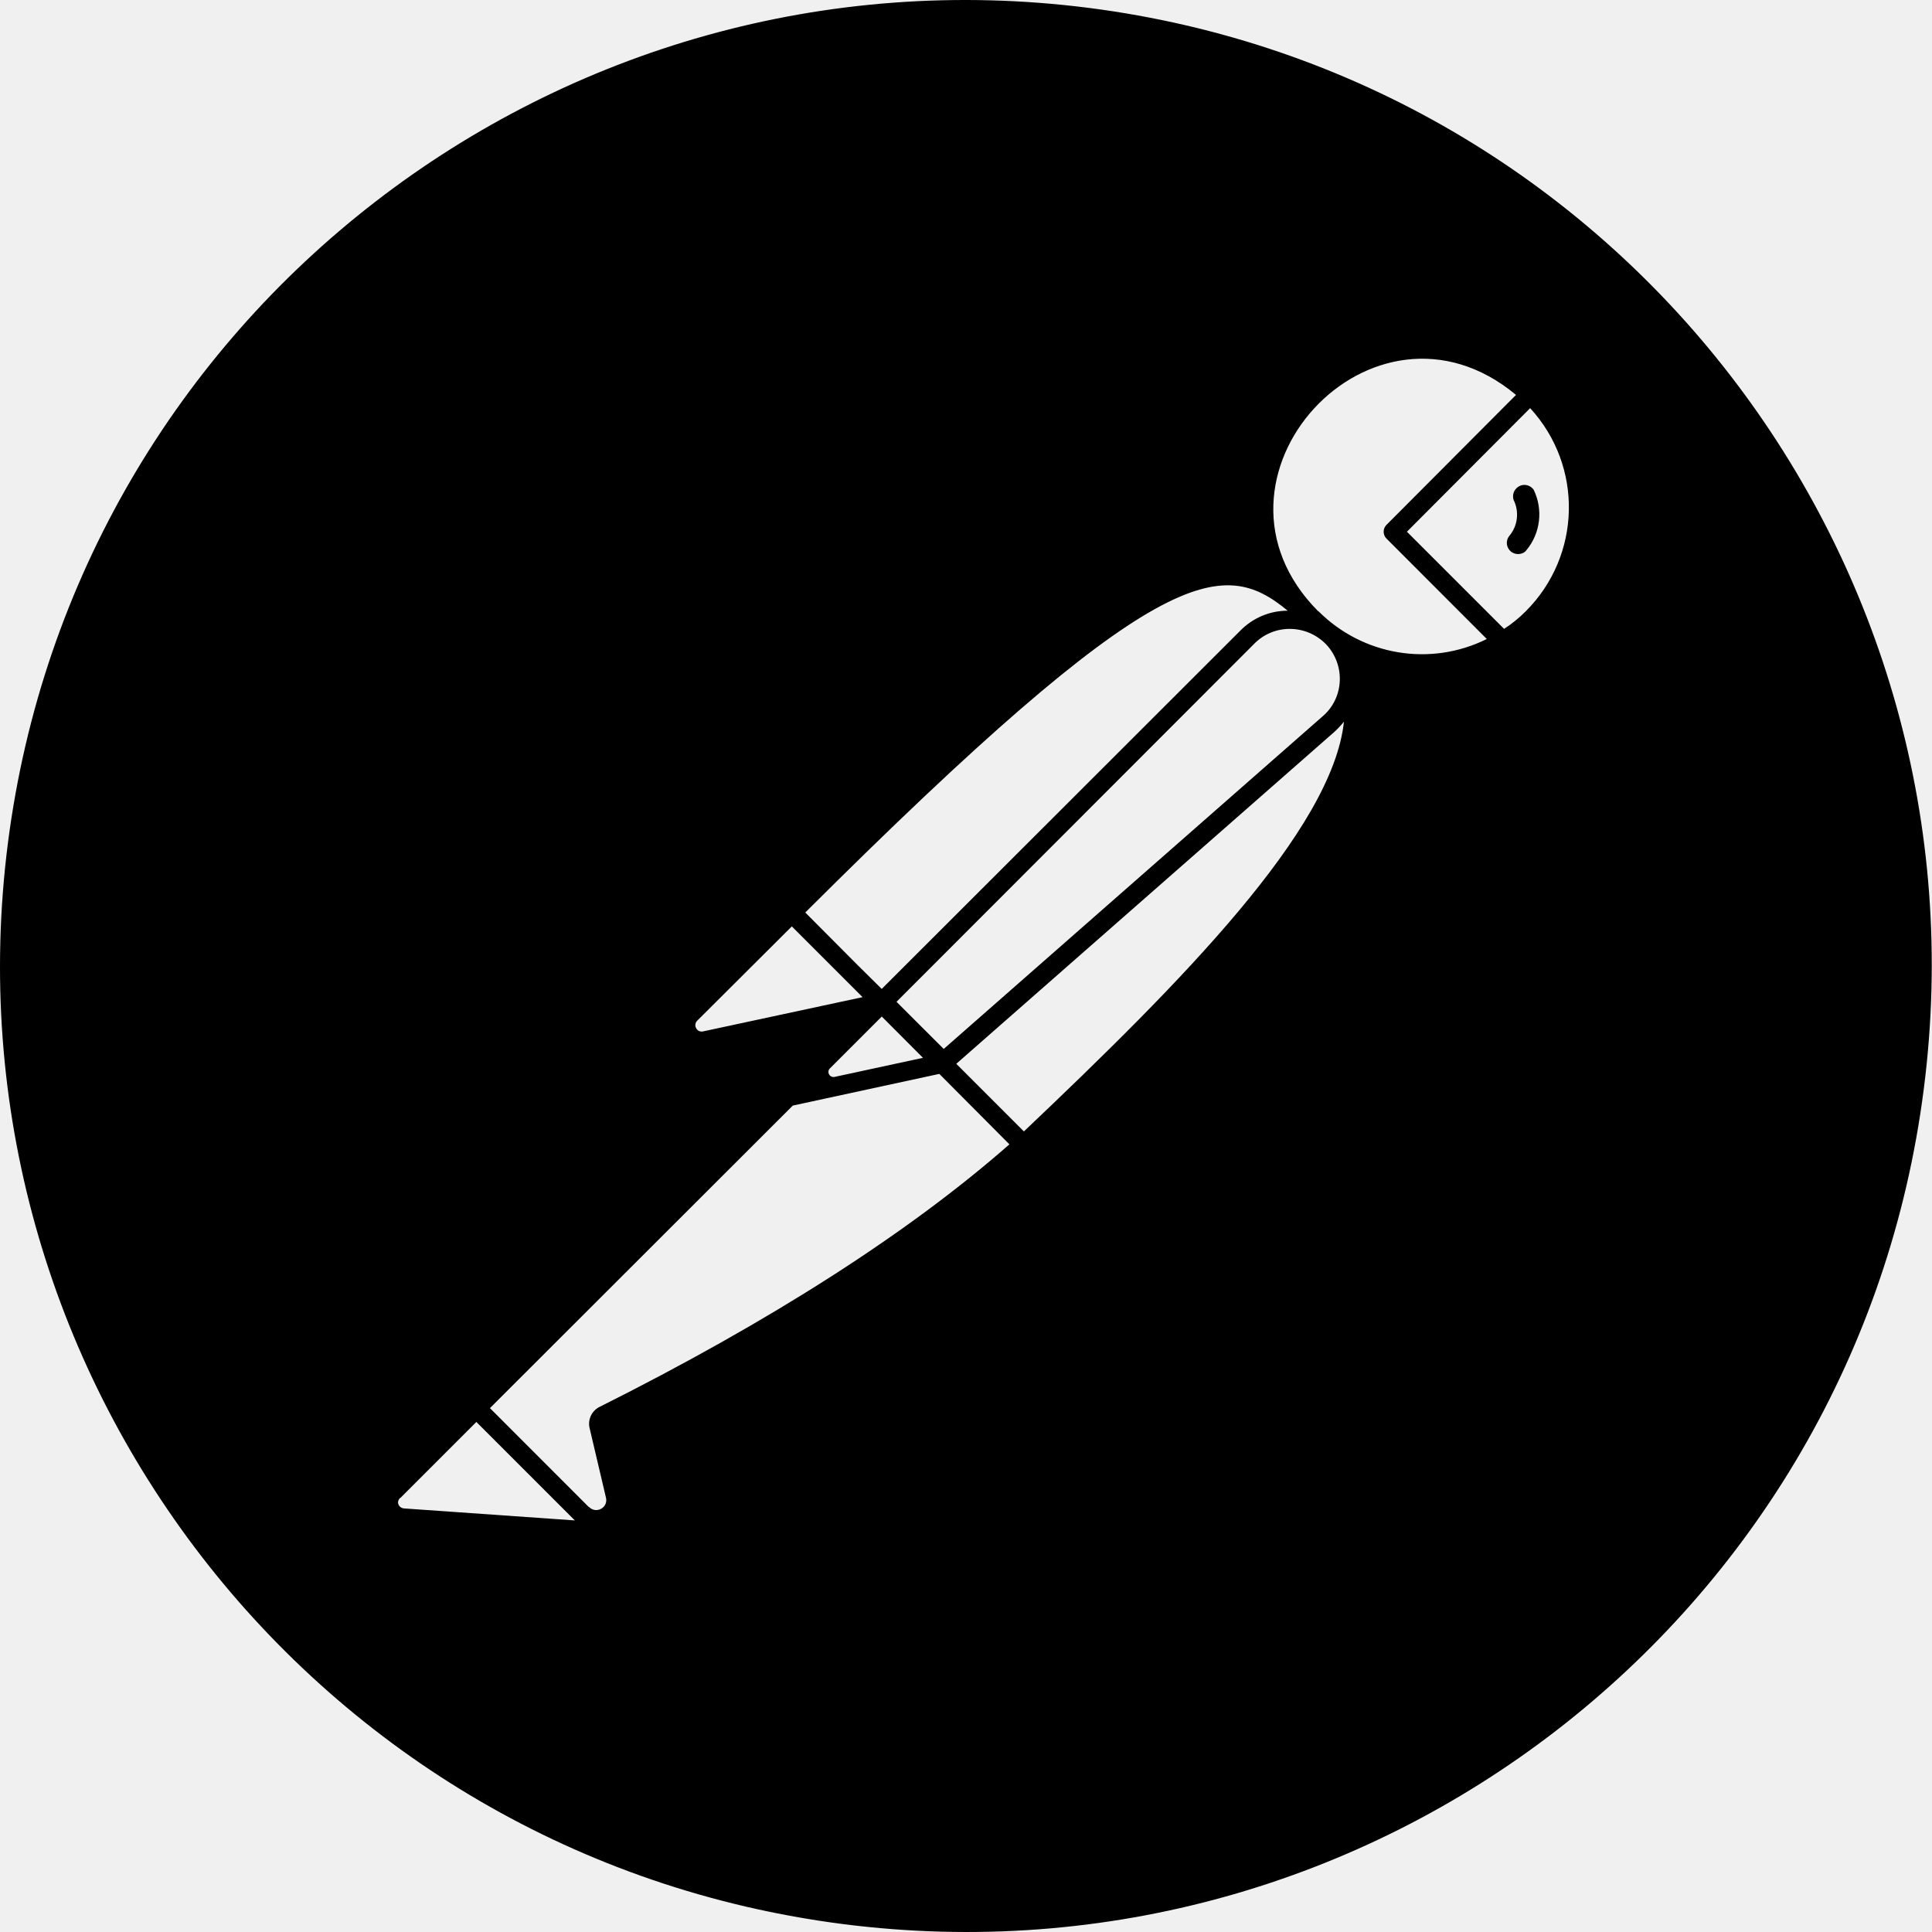
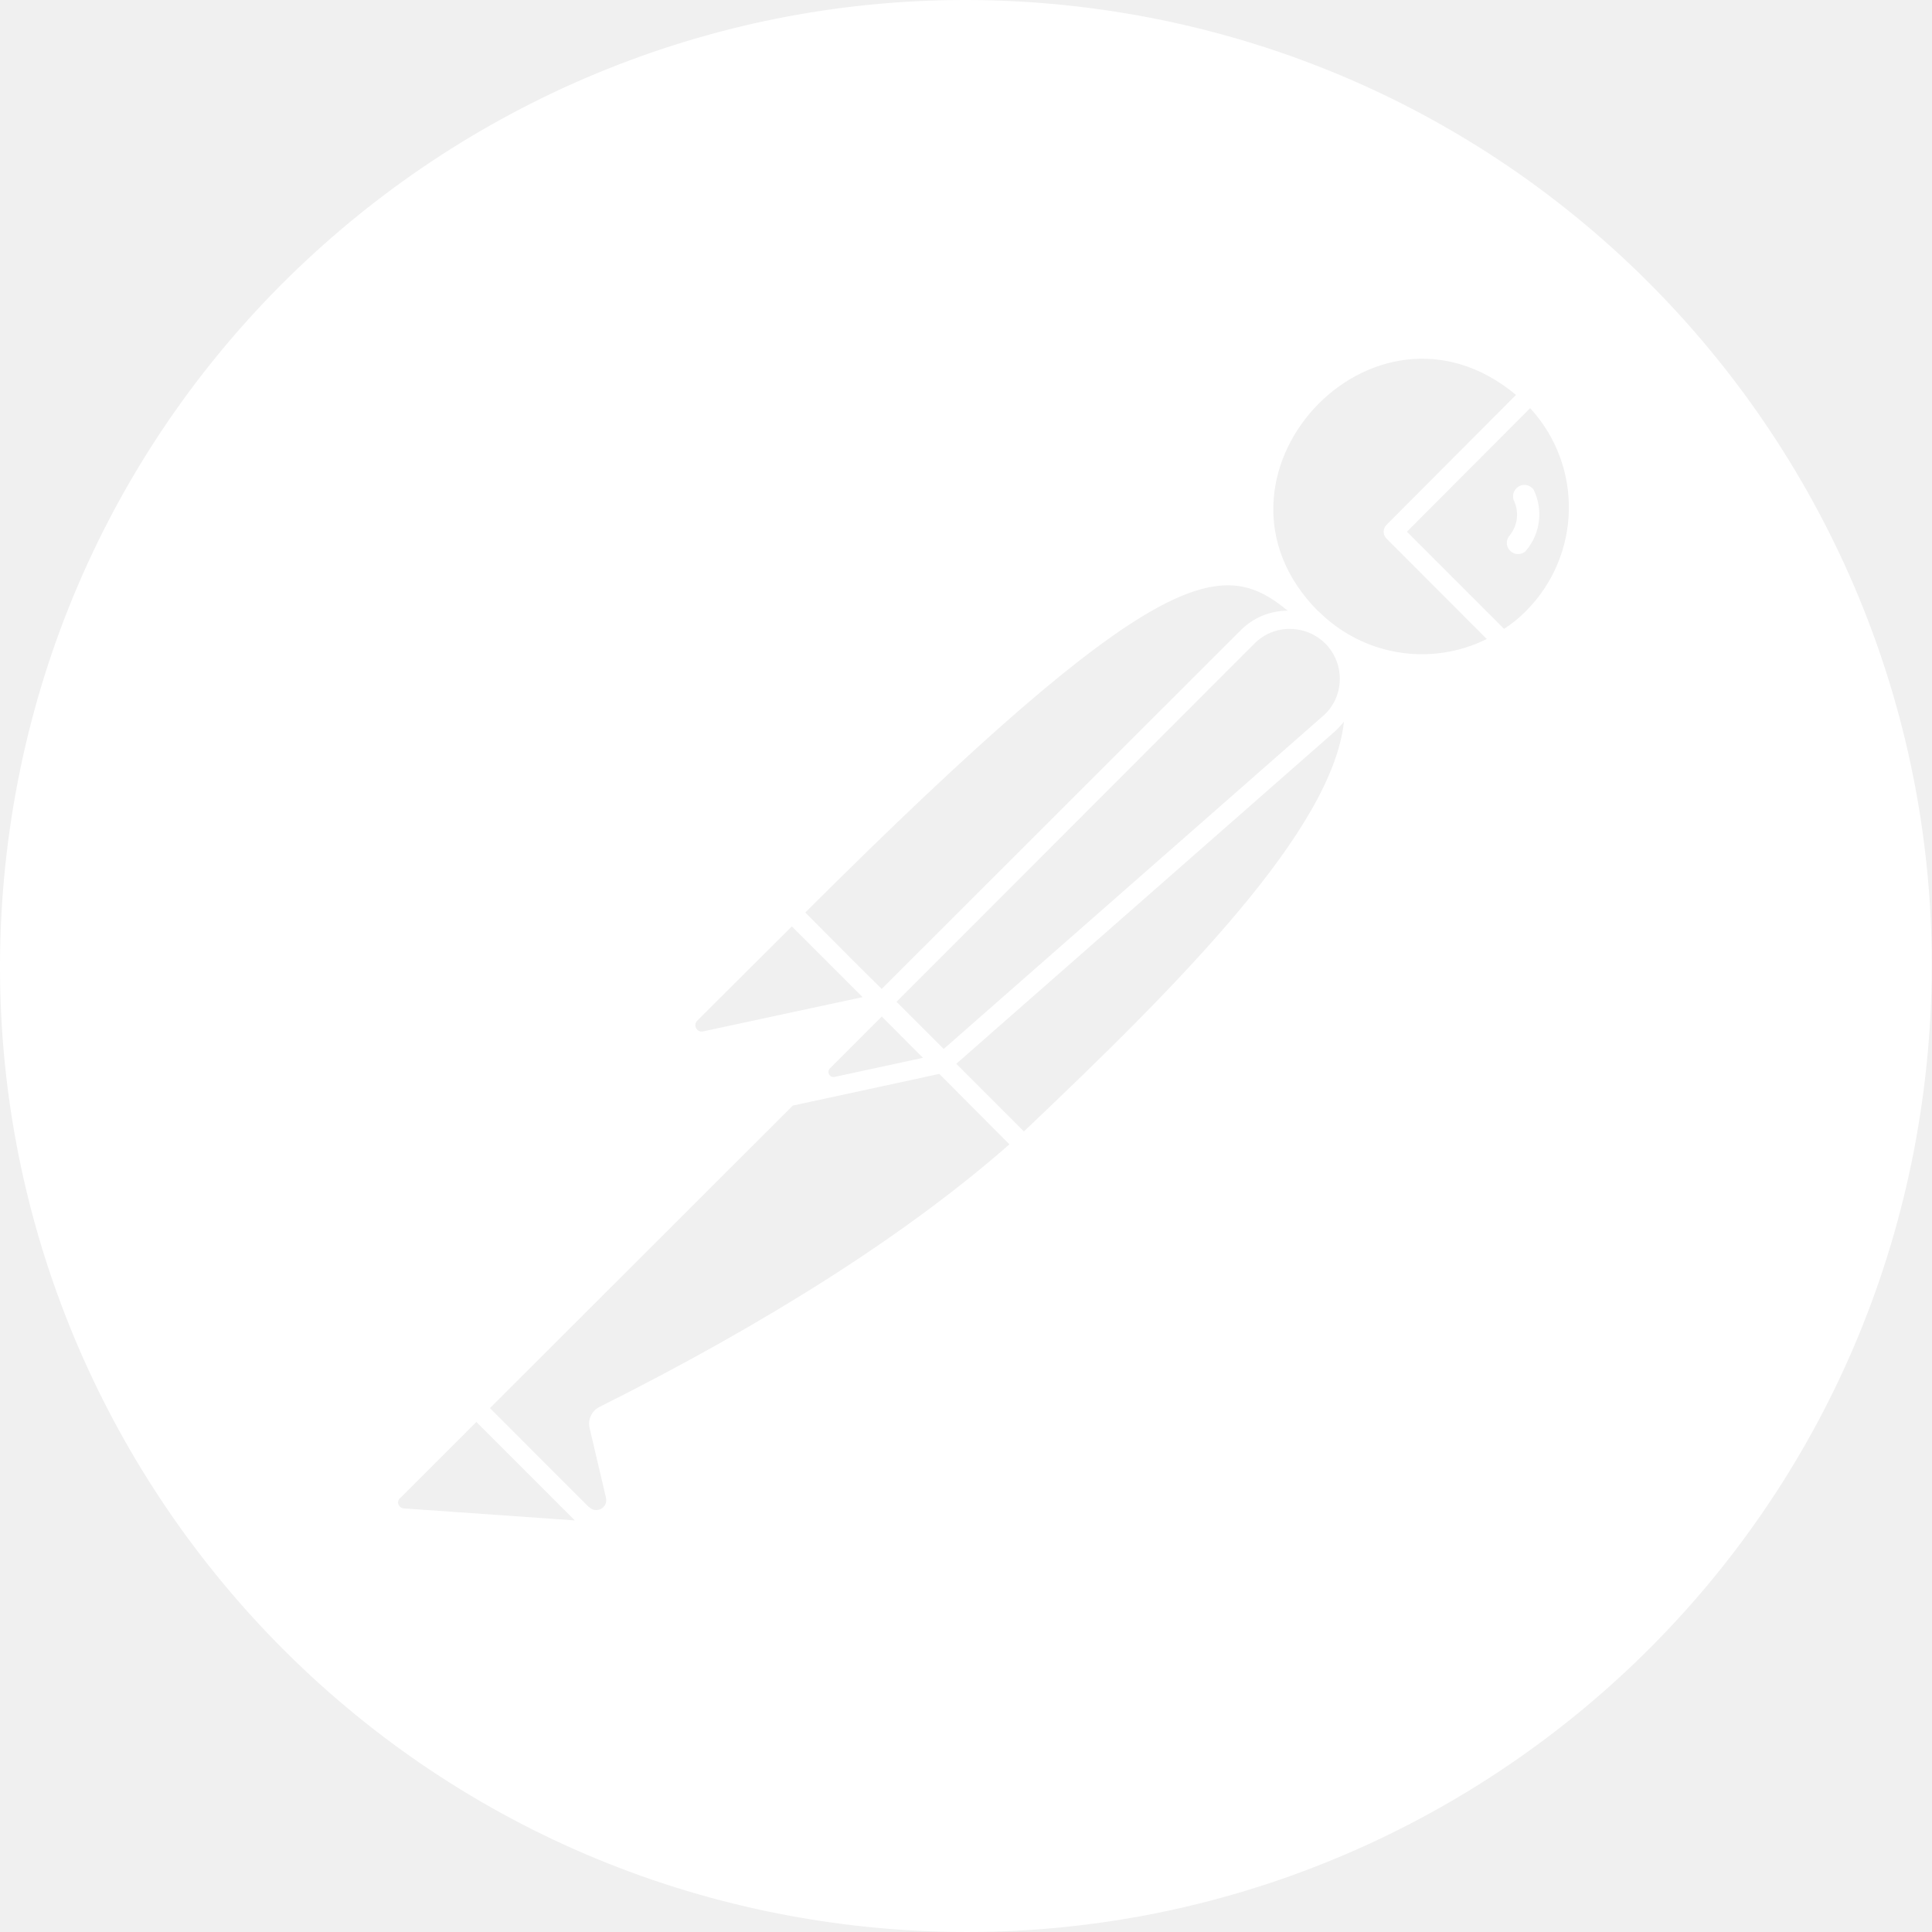
- <svg xmlns="http://www.w3.org/2000/svg" fill="#000000" width="24" height="24" viewBox="0 0 32 32">
+ <svg xmlns="http://www.w3.org/2000/svg" fill="#fff" width="24" height="24" viewBox="0 0 32 32">
  <g id="SVGRepo_bgCarrier" stroke-width="0" />
  <g id="SVGRepo_tracerCarrier" stroke-linecap="round" stroke-linejoin="round" />
  <g id="SVGRepo_iconCarrier">
    <path d="M18.036 0.131c-8.765-1.12-16.781 5.067-17.905 13.833-1.12 8.765 5.067 16.781 13.833 17.905 8.765 1.12 16.781-5.067 17.9-13.833 1.125-8.765-5.061-16.781-13.828-17.905zM21.328 10.115c-0.297 0-0.579 0.12-0.787 0.333l-5.937 5.932-0.411-0.407-0.855-0.859c5.849-5.833 6.907-5.891 7.989-5zM14.849 16.593l5.916-5.921c0.328-0.344 0.875-0.339 1.204 0.005 0.323 0.349 0.291 0.896-0.073 1.197l-6.265 5.5zM15.287 17.521l-1.469 0.317c-0.031 0.005-0.072-0.011-0.088-0.047-0.016-0.032-0.011-0.068 0.016-0.095l0.859-0.859zM11.547 16.907l1.568-1.563 1.172 1.172-2.641 0.567c-0.047 0.011-0.093-0.009-0.115-0.052-0.025-0.041-0.015-0.093 0.016-0.124zM6.688 24.984c-0.057-0.005-0.1-0.057-0.095-0.109 0.005-0.025 0.016-0.047 0.032-0.063h0.005l1.26-1.26 1.631 1.631zM9.921 23.307c-0.124 0.068-0.187 0.209-0.156 0.344l0.271 1.152c0.043 0.167-0.161 0.28-0.281 0.156h-0.005l-1.635-1.636 5.016-5.011 2.427-0.525 1.161 1.167c-1.672 1.468-3.959 2.932-6.797 4.353zM16.959 18.74l-1.12-1.12 6.265-5.5c0.057-0.052 0.109-0.109 0.156-0.167-0.192 1.792-2.703 4.323-5.301 6.787zM21.839 10.125h-0.005c-2.183-2.193 0.901-5.563 3.276-3.584l-2.145 2.152c-0.063 0.061-0.063 0.167 0 0.228l1.661 1.663c-0.932 0.463-2.052 0.276-2.787-0.459zM25.271 10.125c-0.109 0.109-0.229 0.208-0.359 0.291l-1.609-1.609 2.041-2.047c0.885 0.964 0.849 2.443-0.073 3.365zM25.14 8.068c-0.067 0.047-0.093 0.129-0.072 0.208 0.099 0.197 0.072 0.432-0.068 0.599-0.068 0.084-0.052 0.199 0.031 0.265 0.032 0.021 0.068 0.037 0.109 0.037 0.057 0 0.111-0.021 0.141-0.063 0.235-0.281 0.281-0.677 0.12-1.005-0.063-0.083-0.177-0.104-0.261-0.041z" />
  </g>
</svg>
